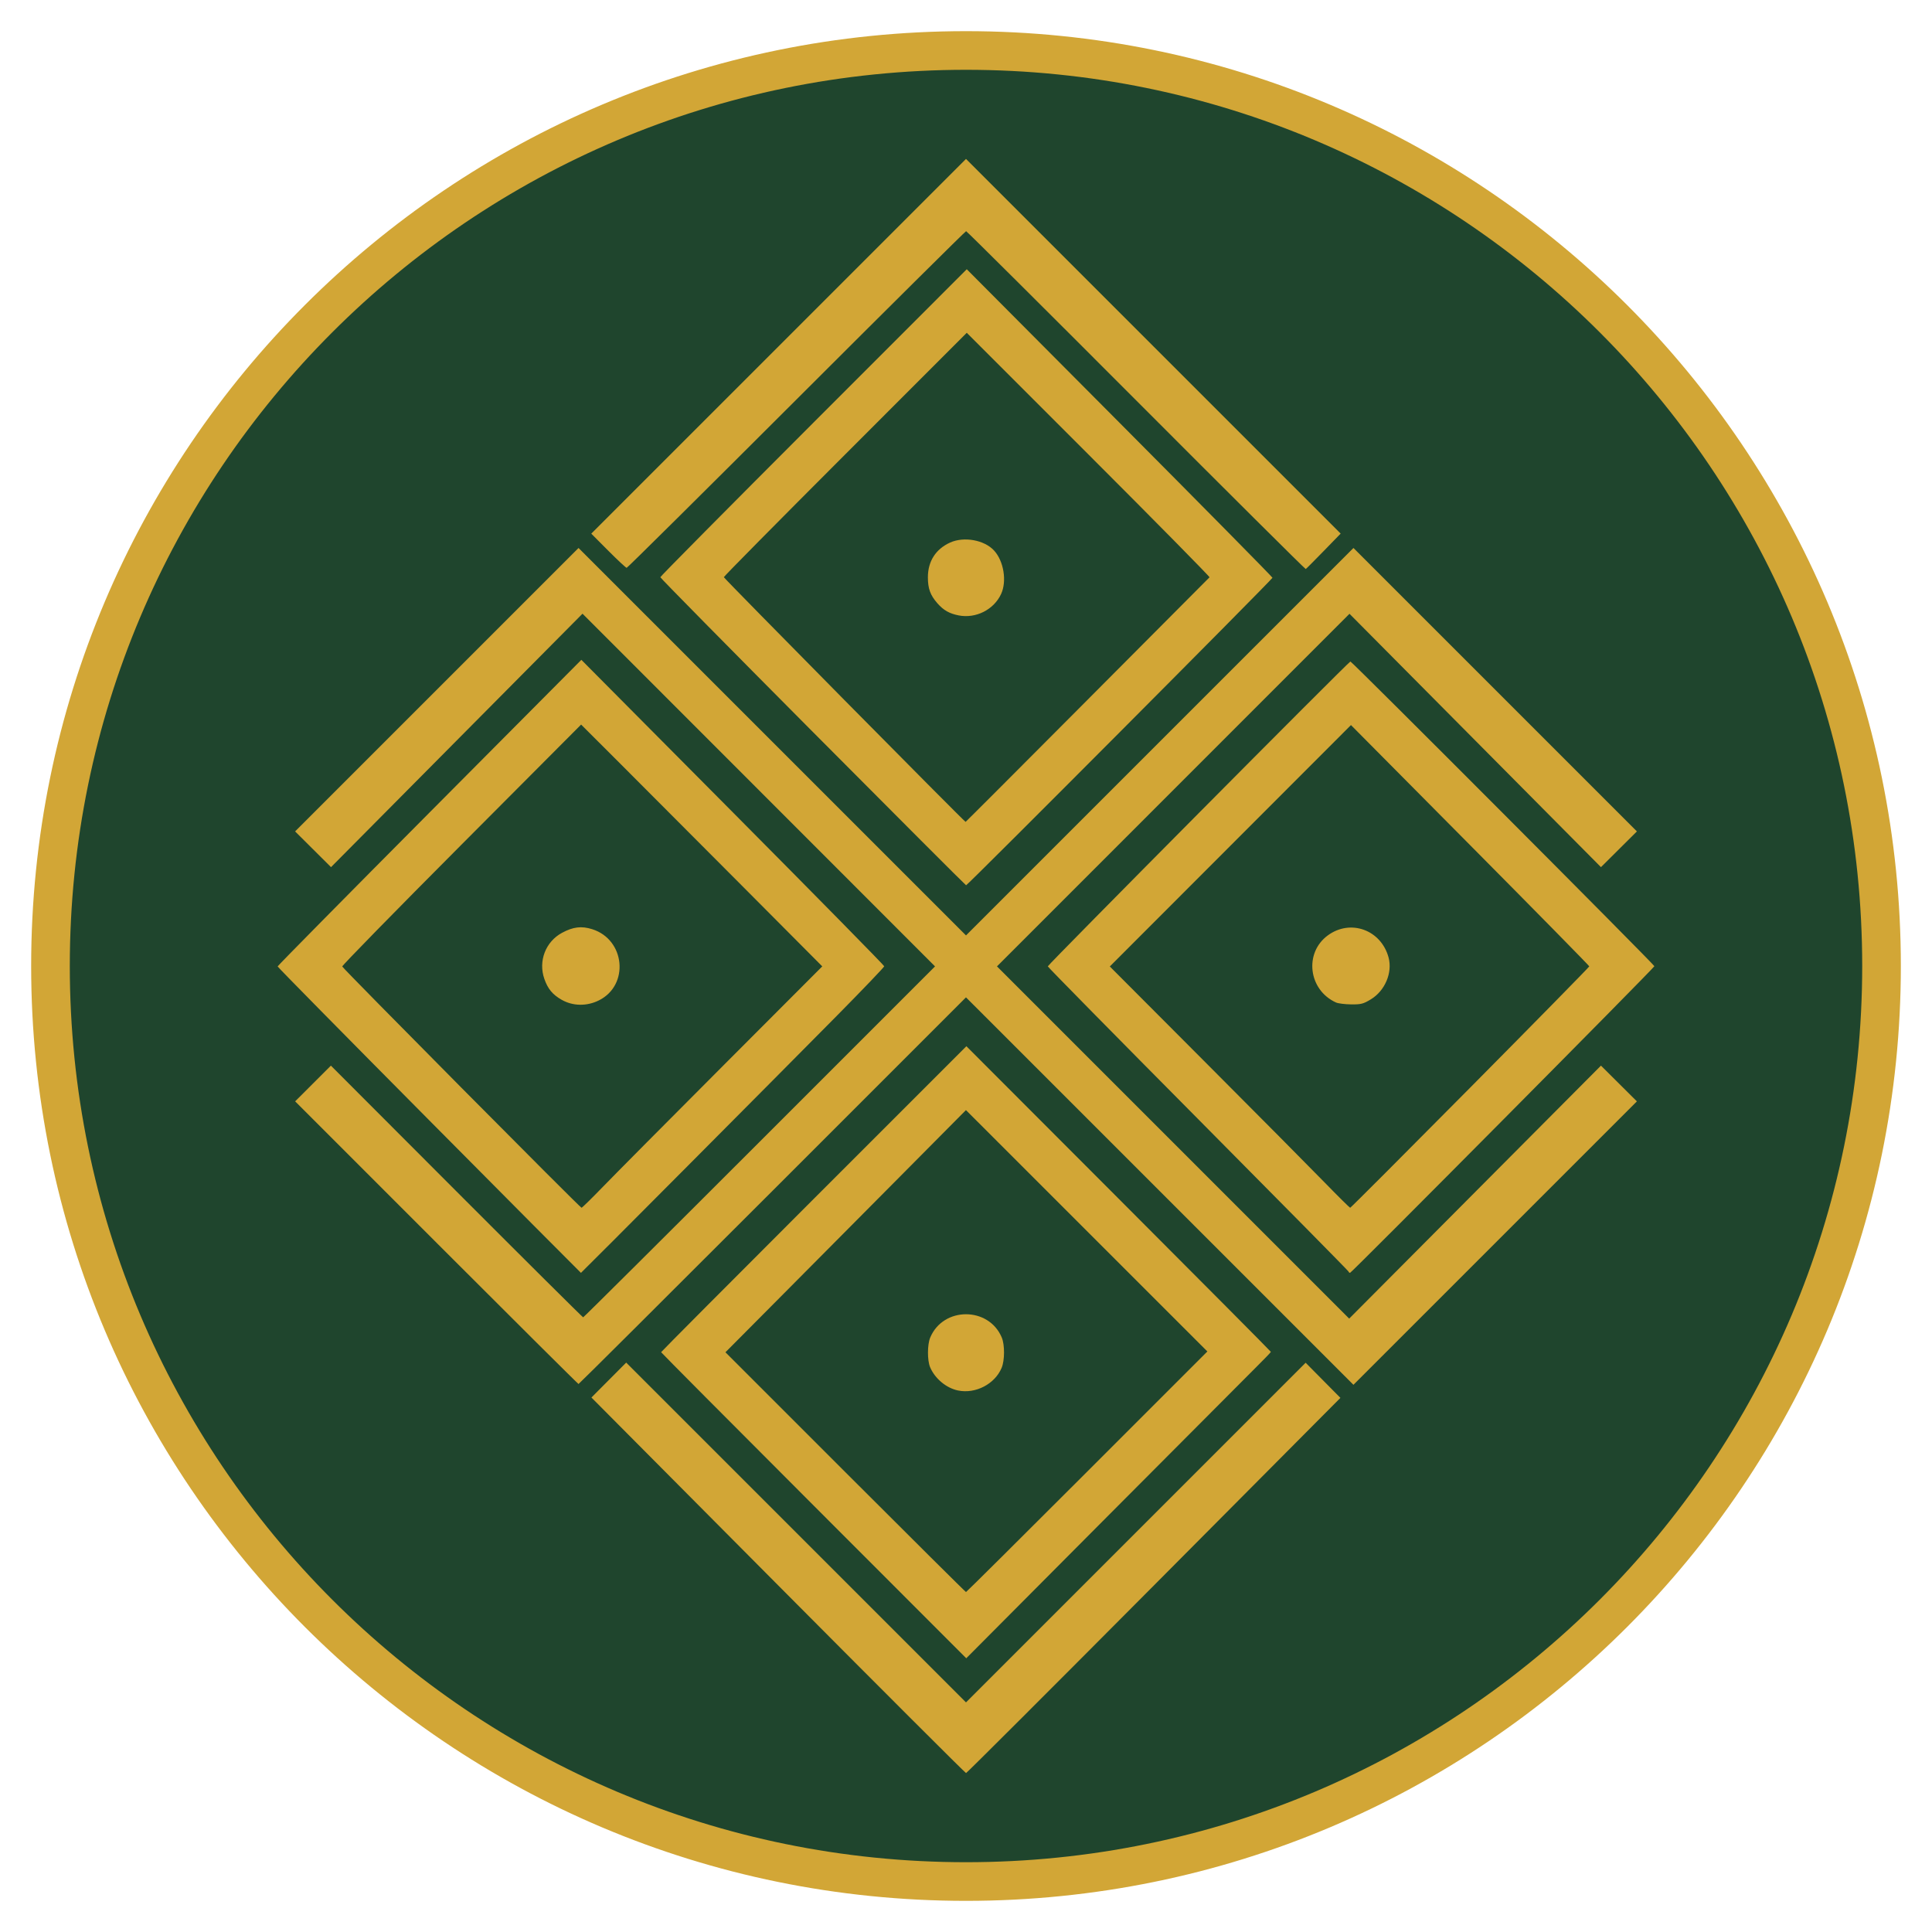
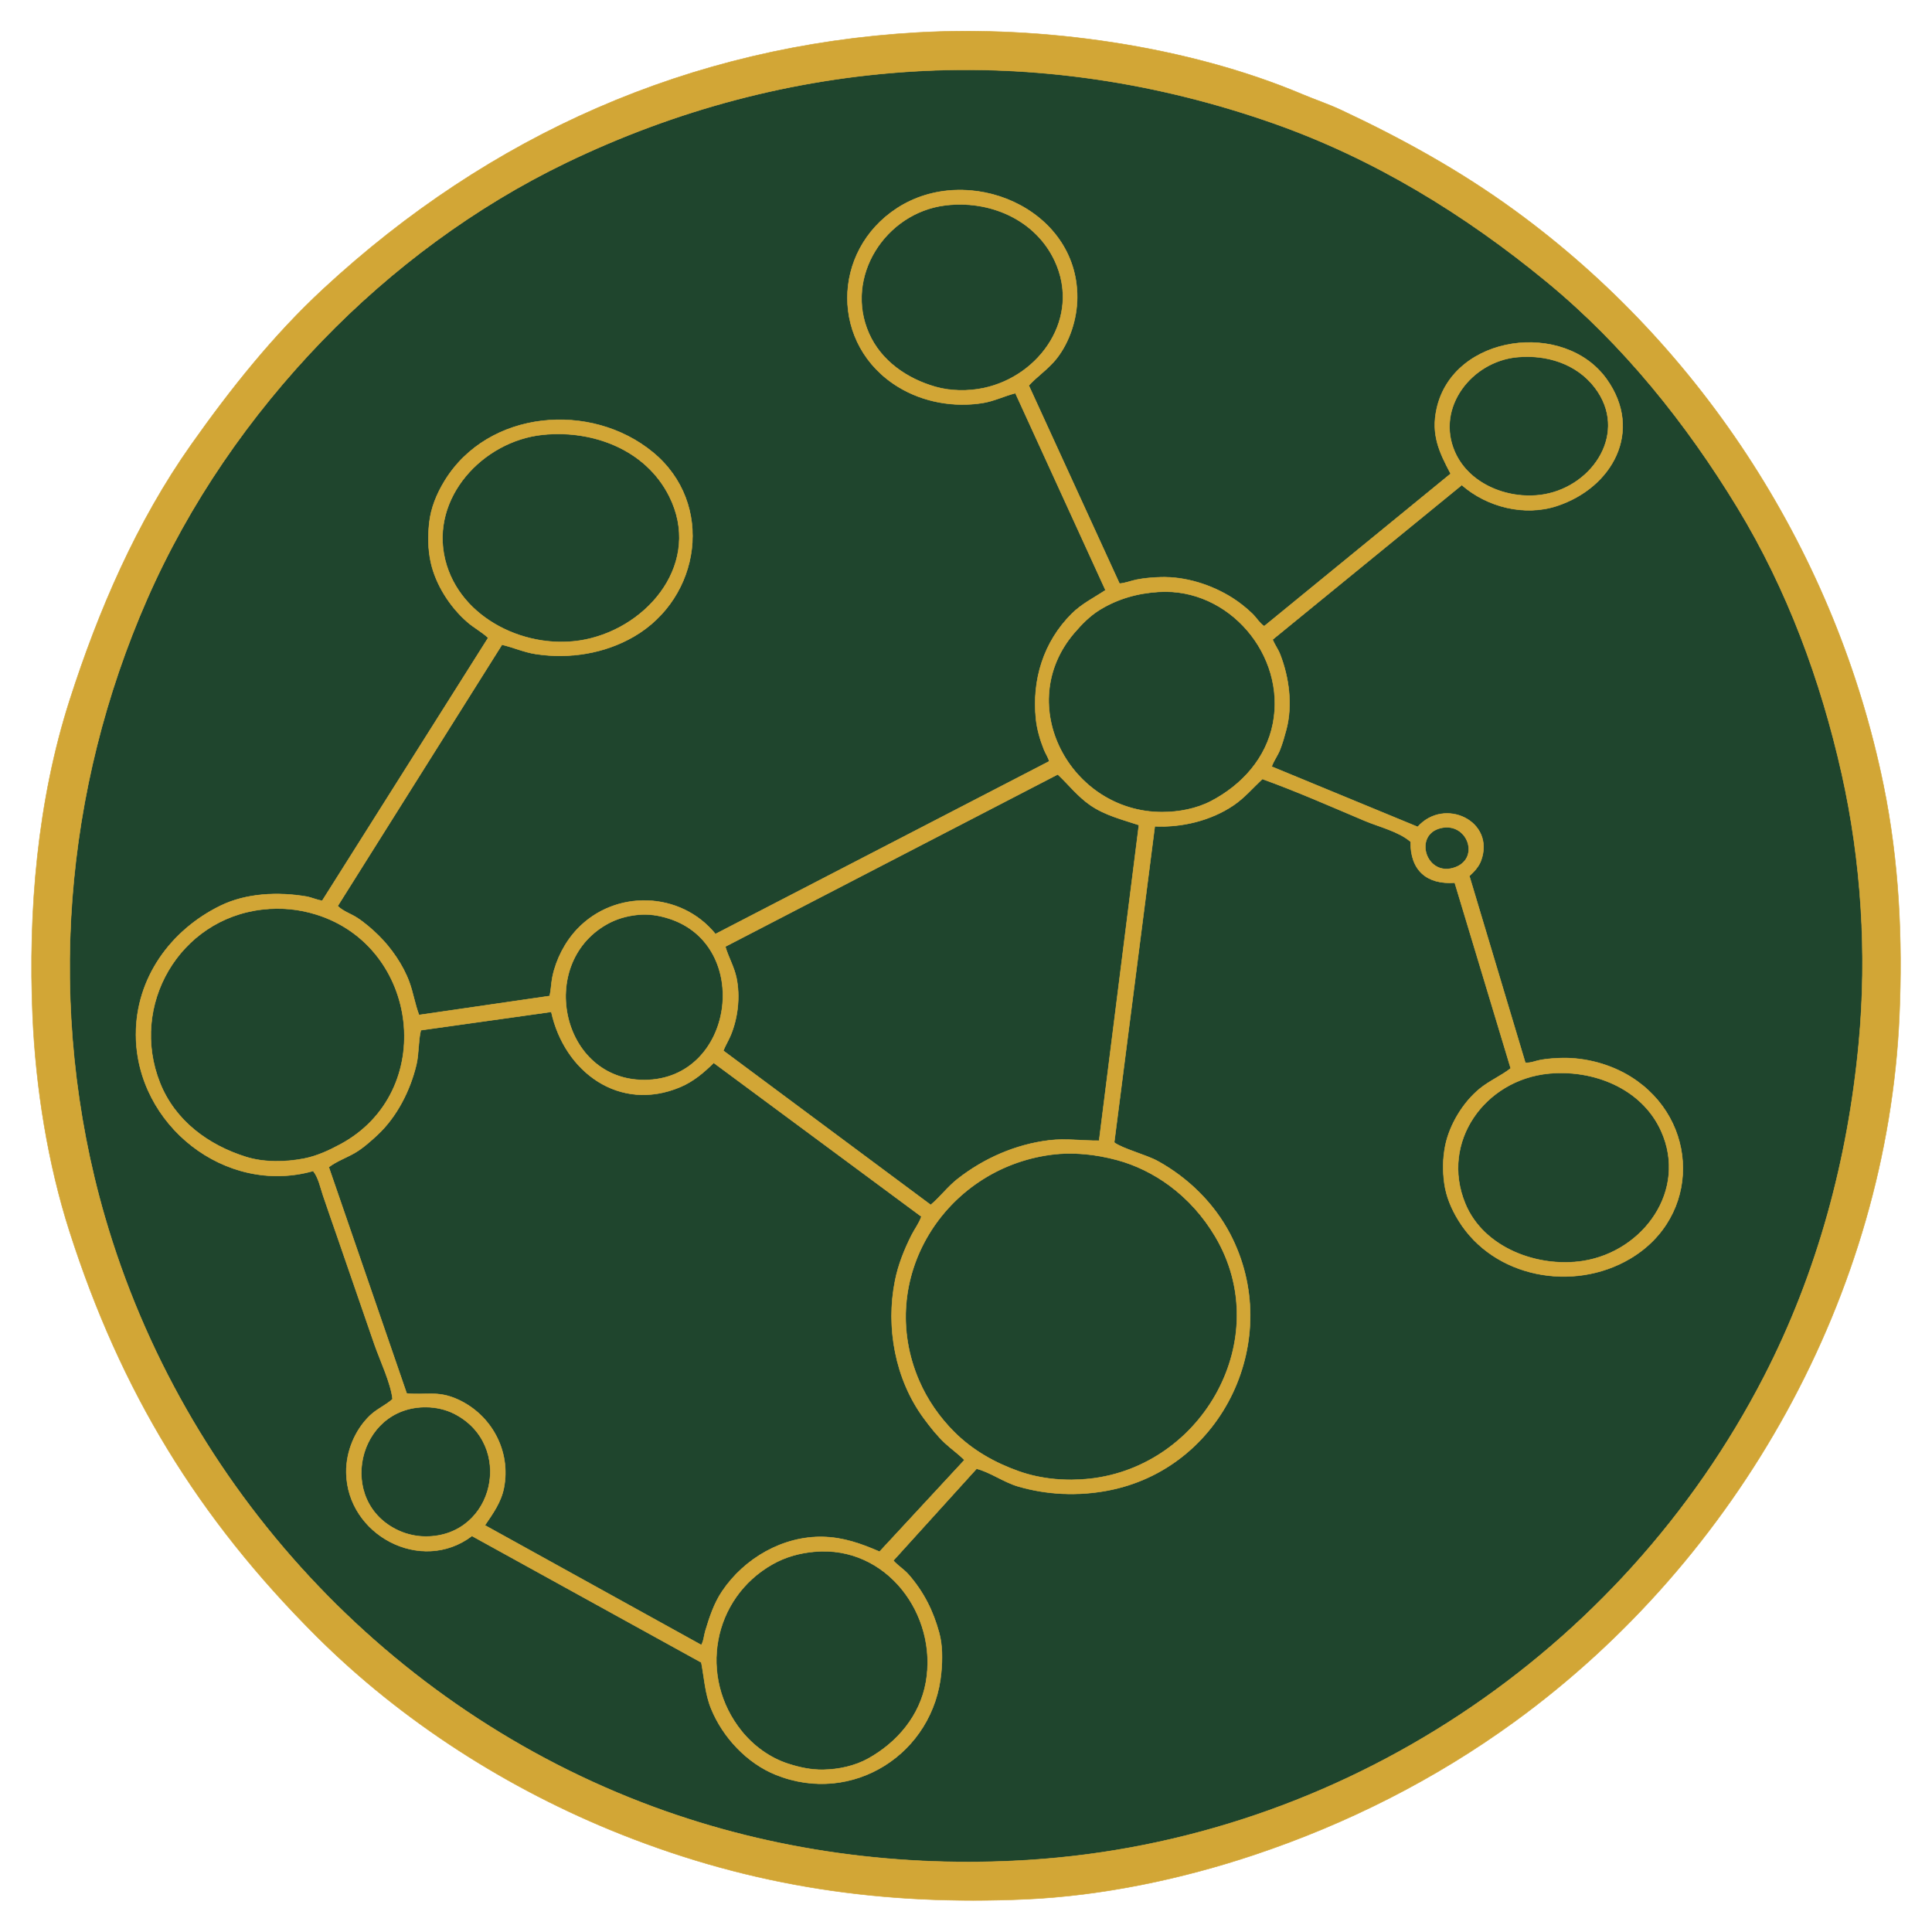
- <svg xmlns="http://www.w3.org/2000/svg" width="1000" height="1000" viewBox="0 0 264.583 264.583" version="1.1" id="svg5" xml:space="preserve">
-   <defs id="defs2">
-     <filter id="mask-powermask-path-effect1955_inverse" style="color-interpolation-filters:sRGB" height="100" width="100" x="-50" y="-50">
-       <feColorMatrix id="mask-powermask-path-effect1955_primitive1" values="1" type="saturate" result="fbSourceGraphic" />
-       <feColorMatrix id="mask-powermask-path-effect1955_primitive2" values="-1 0 0 0 1 0 -1 0 0 1 0 0 -1 0 1 0 0 0 1 0 " in="fbSourceGraphic" />
-     </filter>
-     <filter id="mask-powermask-path-effect1983_inverse" style="color-interpolation-filters:sRGB" height="100" width="100" x="-50" y="-50">
-       <feColorMatrix id="mask-powermask-path-effect1983_primitive1" values="1" type="saturate" result="fbSourceGraphic" />
-       <feColorMatrix id="mask-powermask-path-effect1983_primitive2" values="-1 0 0 0 1 0 -1 0 0 1 0 0 -1 0 1 0 0 0 1 0 " in="fbSourceGraphic" />
-     </filter>
-     <clipPath clipPathUnits="userSpaceOnUse" id="clipPath2020">
-       <path id="path2022" style="fill:#000000;fill-opacity:1;stroke-width:0.247" d="M 4.553,4.213 V 102.91 c 0.296,0.305 0.58,0.645 0.85,1.018 -7.672e-4,-1.917 -0.013,-5.15 0.002,-5.166 0.135,-0.151 4.673,4.291 8.12,7.947 6.367,6.755 12.843,14.537 21.564,25.916 9.783,12.763 19.924,21.732 34.555,30.562 7.984,4.818 11.854,8.276 26.715,23.869 6.268,6.577 7.742,8.341 15.028,17.978 5.408,7.153 7.609,9.89 10.665,13.261 0.846,0.933 2.26,2.63 3.142,3.769 0.882,1.14 2.936,3.411 4.564,5.047 4.743,4.766 9.177,8.223 18.503,14.427 8.766,5.832 13.518,9.703 20.747,16.904 3.918,3.903 11.799,12.674 11.588,12.897 -0.001,0.003 -0.198,0.011 -0.207,0.012 1.326,0.068 2.65,0.17 3.974,0.273 3.244,0.2 6.48,0.492 9.714,0.805 3.001,0.35 6,0.701 9.013,0.932 2.438,0.246 4.88,0.435 7.328,0.54 0.467,-0.004 0.934,0.007 1.401,-0.012 3.294,-0.138 6.587,-0.598 9.856,-0.982 4.211,-0.494 6.183,-0.74 10.4,-1.255 4.172,-0.528 8.34,-1.09 12.508,-1.65 2.665,-0.358 4.9,-0.146 6.679,0.448 v -20.031 -32.327 l -4.486,-5.358 c -10.243,-12.233 -19.051,-21.813 -27.666,-30.09 -4.955,-4.761 -6.757,-6.116 -18.177,-13.672 -10.898,-7.211 -13.061,-9.009 -20.866,-17.355 -5.692,-6.086 -8.395,-9.377 -16.51,-20.102 -5.693,-7.524 -9.051,-11.725 -12.192,-15.253 -2.65,-2.977 -13.93,-14.3 -16.056,-16.118 -2.709,-2.317 -7.038,-5.418 -13.504,-9.673 C 108.506,81.719 105.093,78.927 97.826,70.852 90.074,62.238 85.215,56.396 79.439,48.744 67.057,32.342 53.274,18.426 39.401,8.317 37.671,7.056 35.614,5.617 34.831,5.119 L 33.408,4.213 H 18.98 Z m 59.629,0 3.307,3.392 C 75.252,15.568 81.544,23.149 94.523,40.179 101.515,49.353 103.545,51.834 107.002,55.43 c 4.788,4.981 10.309,9.446 16.607,13.43 12.579,7.959 20.154,14.03 29.585,23.71 7.299,7.491 8.771,9.235 19.568,23.177 6.516,8.414 11.056,13.897 15.655,18.907 6.781,7.386 11.495,11.224 23.364,19.019 11.374,7.471 11.513,7.583 20.875,16.933 7.665,7.656 13.193,13.599 17.035,18.316 0.795,0.976 1.473,1.781 1.507,1.789 0.034,0.007 0.062,-7.75 0.062,-17.24 v -17.253 l -3.384,-3.497 c -6.679,-6.901 -12.276,-11.499 -21.966,-18.046 -9.765,-6.597 -14.592,-10.334 -21.084,-16.321 -4.853,-4.475 -8.594,-8.697 -13.146,-14.834 C 184.248,93.499 178.261,86.599 168.756,77.101 157.533,65.884 148.117,57.817 136.443,49.416 122.304,39.241 113.701,31.346 106.915,22.317 103.576,17.876 99.263,10.257 97.538,5.755 L 96.947,4.213 H 80.565 Z m 187.079,0 -19.675,0.06 -19.675,0.06 19.552,0.065 19.552,0.065 V 27.529 c 0,12.686 0.056,23.066 0.123,23.066 0.068,0 0.123,-10.436 0.123,-23.191 z M 211.941,15.447 c -0.064,0.044 -0.169,0.058 -0.19,0.132 -0.023,0.08 -0.041,0.162 -0.059,0.244 0.081,-0.128 0.161,-0.256 0.249,-0.375 z M 5.508,44.427 c 0.41,0 5.099,2.178 7.176,3.333 7.839,4.36 14.508,9.491 22.429,17.259 7.922,7.768 14.337,15.289 24.945,29.243 2.218,2.917 5.055,6.581 6.304,8.141 7.248,9.055 17.389,18.333 26.02,23.804 11.565,7.332 16.507,11.231 25.78,20.339 11.549,11.345 14.77,15.093 24.92,29.005 5.133,7.035 8.095,10.544 13.935,16.504 8.449,8.624 15.224,13.963 24.775,19.524 4.637,2.7 10.623,7.638 16.979,14.006 5.23,5.241 12.632,13.094 14.831,15.734 2.073,2.488 8.693,9.568 15.323,16.385 2.243,2.307 4.08,4.261 4.08,4.343 7.9e-4,0.082 -1.192,0.708 -2.651,1.392 -3.413,1.599 -8.672,3.268 -14.121,4.481 -6.159,1.371 -5.897,1.348 -6.922,0.587 -0.481,-0.358 -1.369,-1.324 -1.974,-2.148 -7.418,-10.113 -14.363,-18.01 -24.467,-27.821 -8.16,-7.923 -10.083,-9.463 -18.666,-14.941 -7.481,-4.775 -10.332,-6.804 -13.365,-9.508 -1.402,-1.25 -3.332,-2.947 -4.29,-3.77 -2.515,-2.162 -8.289,-7.991 -11.271,-11.376 -3.708,-4.21 -7.753,-9.299 -14.084,-17.719 -3.06,-4.071 -6.491,-8.511 -7.623,-9.868 -2.916,-3.495 -11.751,-12.402 -17.953,-18.098 -4.921,-4.52 -5.626,-5.07 -10.501,-8.19 C 70.981,136.023 67.017,132.894 57.508,123.279 48.876,114.551 46.742,111.999 36.744,98.456 30.573,90.096 27.747,86.529 24.497,83 20.846,79.034 15.926,74.643 12.759,72.522 9.532,70.36 6.432,67.955 5.848,67.16 L 5.293,66.404 V 55.415 c 0,-6.077 0.096,-10.989 0.215,-10.989 z M 186.03,50.727 c -0.102,0.091 -0.202,0.184 -0.301,0.277 0.05,0.006 0.102,0.013 0.152,0.018 0.04,-0.082 0.08,-0.164 0.123,-0.244 0.009,-0.017 0.018,-0.034 0.026,-0.051 z m -2.496,14.331 c -0.031,-0.014 -0.01,0.038 0.017,0.137 0.032,0.037 0.08,0.067 0.097,0.112 0.062,0.005 0.121,0.01 0.179,0.015 -0.002,-0.002 -0.004,-0.004 -0.006,-0.006 -0.175,-0.164 -0.257,-0.244 -0.287,-0.258 z" mask="none" />
-     </clipPath>
-   </defs>
-   <g id="layer1">
-     <circle style="fill:#1f452d;stroke:#d2a636;stroke-width:5.292;fill-opacity:1;stroke-opacity:1;stroke-dasharray:none;paint-order:normal" id="path236-3" mask="none" r="125.379" cy="132.292" cx="132.292" />
-     <path style="fill:#d2a636;stroke-width:0.217;fill-opacity:1" d="m 106.559,217.102 -25.564,-25.715 2.38,-2.391 2.38,-2.391 23.268,23.267 23.268,23.267 23.257,-23.257 23.257,-23.257 2.381,2.405 2.381,2.405 -25.548,25.691 c -14.052,14.13 -25.626,25.691 -25.722,25.691 -0.096,0 -11.678,-11.572 -25.738,-25.715 z m 4.874,-10.914 c -11.492,-11.499 -20.894,-20.954 -20.894,-21.01 0,-0.056 9.406,-9.507 20.903,-21.001 l 20.903,-20.899 20.85,20.88 c 11.468,11.484 20.85,20.924 20.85,20.978 0,0.054 -1.003,1.094 -2.229,2.31 -1.226,1.217 -10.612,10.636 -20.859,20.931 l -18.63,18.719 z m 37.441,-4.635 16.472,-16.473 -16.531,-16.527 -16.531,-16.527 -8.415,8.481 c -4.628,4.665 -12.039,12.126 -16.468,16.582 l -8.053,8.101 16.417,16.418 c 9.029,9.03 16.467,16.418 16.527,16.418 0.06,0 7.522,-7.413 16.582,-16.473 z m -17.669,-11.128 c -1.617,-0.331 -3.179,-1.636 -3.833,-3.201 -0.392,-0.938 -0.382,-3.088 0.019,-4.047 1.78,-4.259 8.022,-4.259 9.802,0 0.416,0.996 0.406,3.12 -0.019,4.14 -0.928,2.226 -3.568,3.6 -5.969,3.108 z m -71.434,-20.243 -19.351,-19.355 2.448,-2.445 2.448,-2.445 17.208,17.234 c 9.464,9.479 17.267,17.234 17.338,17.234 0.072,0 10.943,-10.813 24.159,-24.03 L 128.05,132.346 103.912,108.195 79.774,84.044 62.553,101.399 45.332,118.754 l -2.459,-2.447 -2.459,-2.447 19.408,-19.408 19.408,-19.408 26.531,26.53 26.531,26.53 26.531,-26.53 26.531,-26.53 19.408,19.408 19.408,19.408 -2.461,2.447 -2.461,2.447 -17.219,-17.349 -17.219,-17.349 -24.138,24.144 -24.138,24.144 24.117,24.118 24.117,24.118 17.24,-17.322 17.24,-17.322 2.46,2.447 2.46,2.447 -19.408,19.408 -19.408,19.408 -26.531,-26.53 -26.531,-26.53 -26.477,26.476 c -14.562,14.562 -26.525,26.476 -26.585,26.475 -0.06,-2.2e-4 -8.817,-8.71 -19.46,-19.356 z m -1,-16.77 C 47.358,141.914 38.021,132.436 38.021,132.35 c 0,-0.086 9.359,-9.569 20.797,-21.073 L 79.615,90.362 100.354,111.24 c 11.406,11.483 20.739,20.973 20.739,21.088 0,0.115 -2.929,3.175 -6.51,6.801 -7.629,7.724 -34.963,35.188 -35.023,35.188 -0.022,0 -9.378,-9.407 -20.79,-20.905 z m 23.807,9.107 c 1.532,-1.585 8.916,-9.023 16.408,-16.529 L 112.607,132.343 101.627,121.312 C 95.588,115.245 88.158,107.795 85.115,104.755 L 79.583,99.228 63.189,115.682 c -9.017,9.05 -16.361,16.554 -16.32,16.676 0.099,0.296 32.574,33.041 32.77,33.041 0.084,0 1.406,-1.297 2.938,-2.881 z m -5.664,-25.602 c -1.245,-0.714 -1.88,-1.479 -2.362,-2.845 -0.862,-2.444 0.16,-5.113 2.425,-6.331 1.516,-0.815 2.658,-0.952 4.122,-0.491 4.521,1.422 5.112,7.661 0.924,9.748 -1.66,0.827 -3.577,0.797 -5.108,-0.082 z m 107.752,37.205 c -0.04,-0.106 -9.32,-9.513 -20.623,-20.903 -11.303,-11.39 -20.55,-20.785 -20.55,-20.878 0,-0.215 41.228,-41.749 41.441,-41.749 0.216,0 41.63,41.51 41.63,41.727 0,0.208 -41.474,41.996 -41.681,41.997 -0.08,1.4e-4 -0.178,-0.087 -0.217,-0.193 z m 16.677,-25.177 c 8.968,-9.05 16.305,-16.522 16.305,-16.604 0,-0.082 -7.343,-7.551 -16.318,-16.597 l -16.318,-16.447 -16.513,16.529 -16.513,16.529 13.061,13.097 c 7.184,7.203 14.561,14.638 16.395,16.522 1.833,1.884 3.393,3.425 3.465,3.425 0.072,0 7.469,-7.405 16.436,-16.455 z m -18.381,-11.656 c -3.783,-1.714 -4.398,-6.792 -1.113,-9.195 3.109,-2.274 7.295,-0.747 8.312,3.032 0.56,2.079 -0.489,4.557 -2.426,5.731 -1.034,0.627 -1.34,0.705 -2.698,0.692 -0.843,-0.008 -1.777,-0.126 -2.076,-0.261 z M 111.306,100.228 C 99.824,88.683 90.43,79.152 90.43,79.047 c 0,-0.105 9.442,-9.637 20.983,-21.183 l 20.983,-20.992 20.933,21.036 c 11.513,11.57 20.933,21.117 20.933,21.215 0,0.209 -41.778,42.142 -41.958,42.114 -0.067,-0.01 -9.515,-9.464 -20.997,-21.009 z m 37.599,-4.361 c 9.139,-9.18 16.671,-16.743 16.737,-16.808 0.066,-0.065 -7.387,-7.625 -16.563,-16.8 l -16.683,-16.682 -16.634,16.639 c -9.149,9.151 -16.634,16.723 -16.634,16.827 0,0.155 32.941,33.498 33.108,33.511 0.029,0.002 7.531,-7.506 16.67,-16.686 z M 131.275,84.276 c -1.266,-0.249 -2.064,-0.704 -2.893,-1.648 -0.979,-1.115 -1.31,-2.014 -1.31,-3.561 0,-2.196 1.069,-3.87 3.044,-4.766 1.9,-0.861 4.691,-0.354 6.021,1.095 1.327,1.445 1.772,4.204 0.96,5.955 -0.999,2.152 -3.463,3.391 -5.822,2.926 z m 24.311,-29.453 c -12.713,-12.74 -23.188,-23.163 -23.279,-23.163 -0.091,0 -10.546,10.373 -23.234,23.051 -12.688,12.678 -23.151,23.051 -23.252,23.051 -0.101,0 -1.233,-1.053 -2.516,-2.34 l -2.332,-2.34 25.659,-25.658 25.659,-25.658 25.655,25.654 25.655,25.654 -2.332,2.398 c -1.283,1.319 -2.385,2.424 -2.451,2.456 -0.065,0.032 -10.52,-10.366 -23.233,-23.106 z" id="path309" />
-   </g>
+ <svg xmlns="http://www.w3.org/2000/svg" viewBox="0 0 1000 1000" width="1000" height="1000">
+   <path d="M472.75 36.94C536.1 33.12 599.28 42.79 659.02 63.78C711.09 82.07 758.22 110.98 800.66 145.93C840.27 178.55 872.75 219.09 899.32 262.77C925.07 305.1 942.47 352.28 953.28 400.47C963.43 445.75 966.44 493.59 962.12 539.81C956.5 599.96 940.77 658.72 913.01 712.59C839.16 855.86 694.11 952.35 532.88 962.73C466.89 966.97 400.37 958.16 338.27 935.26C201.29 884.75 94.72 769.65 54.17 629.51C38.84 576.55 33.23 520.28 37.39 465.3C41.45 411.74 54.52 359.48 76.07 310.27C97.81 260.64 129.18 215.25 166.75 176.34C202.89 138.92 246.03 106.91 292.93 84.27C349.55 56.95 409.95 40.73 472.75 36.94ZM532.49 199.54C536.99 194.6 542.59 191 546.83 185.64C553.73 176.9 557.52 164.92 557.55 153.86C557.67 107.63 501.03 83.94 464.35 107.75C430.15 129.95 429.72 178.84 465.02 200.31C477.88 208.13 493.63 210.92 508.45 208.6C514.41 207.67 519.84 204.95 525.57 203.49C541.12 237.48 556.67 271.48 572.22 305.48C566.23 309.45 559.89 312.54 554.7 317.72C540.11 332.29 534.11 351.88 536.21 372.15C536.76 377.44 538.37 382.99 540.35 387.93C541.21 390.09 542.49 391.84 543.09 394.06C485.5 423.86 427.91 453.66 370.32 483.46C352.34 461.29 318.31 460.26 298.74 480.95C292.43 487.62 287.85 496.54 285.98 505.52C285.29 508.85 285.29 512.23 284.5 515.53C261.97 518.81 239.43 522.08 216.89 525.36C214.79 519.91 213.87 513.84 211.82 508.25C208.62 499.51 202.45 490.59 195.82 484.09C192.58 480.91 188.59 477.48 184.78 475.02C181.53 472.92 177.51 471.7 174.78 468.95C203.12 423.86 231.47 378.77 259.82 333.69C265.63 335.05 271.29 337.6 277.29 338.51C294.64 341.16 312.84 338.31 328.1 329.46C362.77 309.35 369.96 260.57 338 234.18C305.91 207.67 252.67 212.16 230.16 248.88C226.06 255.57 223.01 262.92 222.18 270.8C221.48 277.48 221.53 284.23 222.95 290.84C225.46 302.55 232.93 314.18 241.93 321.99C245.32 324.94 249.42 327.05 252.68 330.14C224.05 375.49 195.42 420.85 166.79 466.21C163.94 465.85 161.29 464.51 158.44 464.03C143.93 461.61 127.49 462.27 114.04 468.86C88.33 481.46 70.28 506.25 70.38 535.62C70.54 582.12 116.56 618.94 162.1 606.09C164.82 609.47 165.79 614.52 167.19 618.68C169.65 625.95 172.18 633.19 174.7 640.44C181.15 658.98 187.45 677.56 193.91 696.1C196.71 704.12 202.39 716.11 203.2 724.18C199.68 727.38 195.09 729.26 191.55 732.65C183.72 740.13 179.12 751.3 179.24 762.1C179.6 794.42 217.93 814.95 244.29 795C283.87 816.82 323.44 838.65 363.01 860.48C364.57 868.63 364.91 876.56 368.1 884.41C374.09 899.15 386.61 912.57 401.49 918.58C441.27 934.66 483.43 907.67 487.19 865.54C487.78 858.9 487.88 851.63 486.09 845.11C482.96 833.66 478.13 824.06 470.33 815.06C467.96 812.33 464.79 810.47 462.38 807.76C476.75 791.91 491.11 776.05 505.48 760.2C512.28 761.87 519.63 767.21 527.01 769.36C541.95 773.71 557.73 774.39 573.02 771.55C633.31 760.35 664.85 692.51 636.67 638.67C628.37 622.81 614.99 609.71 599.38 601.07C593.27 597.69 580.91 594.57 576.71 591.34C583.71 536.78 590.72 482.23 597.72 427.67C611.6 428.37 626.71 424.74 638.35 416.88C644.13 412.97 648.4 407.88 653.39 403.2C671.21 409.61 688.85 417.42 706.31 424.79C713.89 427.99 723.87 430.29 730.14 435.67C729.97 450.34 738.36 457.92 752.97 456.87C762.63 488.9 772.3 520.94 781.96 552.97C777.11 556.81 770.99 559.37 765.87 563.55C757.24 570.6 750.2 582.25 748.05 593.16C746.79 599.58 746.71 606.02 747.6 612.48C748.55 619.43 751.31 625.84 754.95 631.75C773.22 661.4 814.32 668.86 843.71 651.48C880.47 629.75 879.75 579.59 844.04 557.35C833.68 550.9 820.85 547.44 808.68 547.65C805.09 547.71 801.21 547.99 797.67 548.58C794.96 549.04 792.2 550.36 789.5 550.08C779.84 517.86 770.19 485.64 760.53 453.42C762.92 451.26 765.41 448.58 766.55 445.49C774.1 424.97 747.58 412.46 733.79 428C708.59 417.6 683.4 407.2 658.2 396.8C659.28 393.71 661.29 391.14 662.5 388.1C663.83 384.76 664.86 381.08 665.78 377.61C669.11 365.06 667.22 350.67 662.58 338.72C661.54 336.04 659.76 333.69 658.68 331.05C691.33 304.38 723.97 277.72 756.62 251.05C769.67 262.47 789.07 267.36 805.79 261.89C834.51 252.48 850.78 223.15 831.58 196.24C809.69 165.57 752.1 173.08 743.63 211.57C740.69 224.91 744.86 233.87 750.87 245.21C718.69 271.52 686.52 297.83 654.34 324.14C651.82 322.41 650.36 319.74 648.15 317.61C645.19 314.74 641.43 311.75 637.95 309.55C627.07 302.64 613.41 298.33 600.46 298.78C596.49 298.92 592.13 299.27 588.25 300.06C585.22 300.68 582.52 301.86 579.45 302.07C563.8 267.9 548.15 233.72 532.49 199.54ZM489.14 106.29C511.94 103.41 535.8 113.43 545.9 134.93C559.62 164.15 538.53 194.65 509.13 200.88C501.19 202.56 492.11 202.48 484.3 200.26C469.66 196.11 456.14 186.93 449.78 172.61C436.82 143.42 458.17 110.19 489.14 106.29ZM785.09 184.87C800.26 183.4 815.94 188.11 825.48 200.6C842.96 223.51 824.91 251.26 799.54 255.85C781.77 259.06 760.53 251.19 752.98 233.8C743.05 210.93 761.73 187.15 785.09 184.87ZM280.91 225.02C306.7 222.36 334.21 232.6 346.38 256.82C363.43 290.75 336.25 324.19 303.12 331.02C273.5 337.13 238.02 320.62 230.4 289.79C222.46 257.69 249.92 228.22 280.91 225.02ZM599.78 306.34C636.14 304.07 665.73 339.16 658.89 374.4C655.38 392.48 642.8 406.3 626.94 414.62C619.25 418.65 610 420.37 601.37 420.35C554.11 420.28 524.03 364.76 556.18 327.43C559.98 323.02 564.11 318.78 569.13 315.68C578.55 309.88 588.8 307.02 599.78 306.34ZM547.49 400.83C553.26 406.23 557.81 412.26 564.46 416.82C572.05 422.02 580.92 424.18 589.5 427.03C582.64 481.49 575.78 535.95 568.91 590.41C560.26 590.54 551.7 589.18 542.97 590.25C525.7 592.36 509.3 599.54 495.64 610.25C490.53 614.26 486.65 619.52 481.74 623.66C445.95 597.05 410.16 570.44 374.38 543.84C375.48 541.04 377.11 538.49 378.25 535.7C381.97 526.65 383.15 515.77 381.18 506.18C379.99 500.43 376.99 495.45 375.42 489.95C432.78 460.25 490.13 430.54 547.49 400.83ZM745.76 428.58C759.45 425.37 766.19 443.94 753.44 448.85C738.28 454.68 731.07 432.03 745.76 428.58ZM135.85 470.72C145.37 469.63 154.6 470.49 163.73 473.34C217.29 490.06 226.39 565.19 176.27 592.26C170.33 595.47 164.08 598.37 157.38 599.69C147.91 601.55 136.76 601.76 127.49 598.88C107.92 592.81 90.63 580.17 82.81 560.53C66.83 520.39 92.78 475.63 135.85 470.72ZM330.36 473.46C335.74 472.93 340.92 473.76 346.05 475.37C389.67 489.1 380.23 558.64 333.79 559.01C290.74 559.35 277.61 499.41 313.76 478.58C318.95 475.58 324.41 474.04 330.36 473.46ZM285.35 523.74C292.08 554.66 320.51 575.92 352.07 562.65C358.79 559.82 364.3 555.19 369.41 550.11C405.24 576.63 441.08 603.16 476.92 629.68C475.76 633.16 473.45 636.09 471.79 639.38C468.06 646.82 464.96 654.55 463.31 662.73C458.4 687.05 463.36 713.98 478.19 734.12C481.49 738.6 485.07 743.14 489.13 746.95C492.36 749.98 496.13 752.55 499.19 755.71C484.55 771.52 469.9 787.34 455.25 803.15C445.75 799.02 436.59 795.75 426.03 795.5C405.25 795.01 385.3 806.59 373.83 823.58C369.59 829.86 367.24 837.02 365.09 844.2C364.33 846.75 364.3 849.26 363.01 851.46C325.67 830.81 288.33 810.15 250.98 789.5C255.14 783.36 259.36 777.57 260.82 770.08C264.53 751.05 254.34 732.24 236.86 724.33C226.45 719.62 220.44 722.29 210.5 721.25C197.06 682.2 183.61 643.16 170.17 604.11C174.04 601.12 179.25 599.25 183.55 596.78C187.65 594.42 191.79 590.74 195.27 587.51C205.4 578.09 212.32 564.45 215.49 551.11C216.88 545.25 216.41 539.02 217.81 533.23C240.32 530.07 262.84 526.91 285.35 523.74ZM801.6 555.66C824.58 553.43 849.79 563.23 859.8 585.39C873.65 616.05 850.7 647.7 819.51 652.67C796.3 656.37 767.9 646.09 758.39 622.94C745.3 591.1 768.53 558.87 801.6 555.66ZM544.07 597.65C555.49 596.15 567.12 597.43 578.17 600.4C587.85 603 597.14 607.63 605.2 613.55C614.86 620.66 622.84 629.64 628.97 639.95C660.18 692.46 622.88 759.01 563.93 765.44C551.82 766.76 538.93 765.65 527.42 761.59C514.91 757.17 503.38 750.66 493.93 741.23C486.29 733.59 480 724.56 475.71 714.63C452.99 662.1 488.7 604.93 544.07 597.65ZM220.54 728.32C225.43 728.36 230.62 729.46 235 731.68C266.53 747.61 256.12 795.14 220.55 795.31C215.73 795.33 210.75 794.26 206.37 792.26C173.86 777.42 184.77 728.05 220.54 728.32ZM421.61 803.14C458.84 799.8 485.5 835.74 479.25 870.73C476.15 888.06 464.46 901.82 449.48 910.19C442.49 914.09 434 915.91 426.03 916.02C419.78 916.12 413.88 914.84 407.99 912.94C398.55 909.91 390.07 903.72 383.88 896.05C361.35 868.12 368.63 827.23 399.99 809.57C406.69 805.8 413.97 803.82 421.61 803.14Z" fill="#1f452d" fill-rule="evenodd" stroke="#1f452d" stroke-width="0.25" stroke-linejoin="round" />
+   <path d="M474.64 16.85C539 13.15 614.31 23.59 674.01 48.78C680.71 51.6 687.66 53.92 694.26 57.01C725.64 71.71 755.8 88.38 783.86 108.82C881.96 180.25 950.63 287.72 974.89 406.42C982.92 445.7 984.86 485.92 983.09 525.91C976.76 669.67 899.97 806.79 783.86 891.18C742.69 921.1 697.23 944.01 649.04 960.11C611.67 972.59 570.49 981.27 531.05 983.03C457.27 986.33 390.08 976.69 321.4 949.39C263.21 926.26 208.08 891.14 163.68 846.82C102.28 785.54 62.57 720.19 36.06 637.57C24.73 602.29 18.5 562.93 16.9 525.97C14.54 471.61 19.36 414.47 36.06 362.43C50.96 315.98 70.73 270.11 99.04 230.05C119.37 201.29 141.42 173.54 167.34 149.53C253.4 69.82 357.21 23.61 474.64 16.85ZM472.75 36.94C409.95 40.73 349.55 56.95 292.93 84.27C246.03 106.91 202.89 138.92 166.75 176.34C129.18 215.25 97.81 260.64 76.07 310.27C54.52 359.48 41.45 411.74 37.39 465.3C33.23 520.28 38.84 576.55 54.17 629.51C94.72 769.65 201.29 884.75 338.27 935.26C400.37 958.16 466.89 966.97 532.88 962.73C694.11 952.35 839.16 855.86 913.01 712.59C940.77 658.72 956.5 599.96 962.12 539.81C966.44 493.59 963.43 445.75 953.28 400.47C942.47 352.28 925.07 305.1 899.32 262.77C872.75 219.09 840.27 178.55 800.66 145.93C758.22 110.98 711.09 82.07 659.02 63.78C599.28 42.79 536.1 33.12 472.75 36.94ZM532.49 199.54C548.15 233.72 563.8 267.9 579.45 302.07C582.52 301.86 585.22 300.68 588.25 300.06C592.13 299.27 596.49 298.92 600.46 298.78C613.41 298.33 627.07 302.64 637.95 309.55C641.43 311.75 645.19 314.74 648.15 317.61C650.36 319.74 651.82 322.41 654.34 324.14C686.52 297.83 718.69 271.52 750.87 245.21C744.86 233.87 740.69 224.91 743.63 211.57C752.1 173.08 809.69 165.57 831.58 196.24C850.78 223.15 834.51 252.48 805.79 261.89C789.07 267.36 769.67 262.47 756.62 251.05C723.97 277.72 691.33 304.38 658.68 331.05C659.76 333.69 661.54 336.04 662.58 338.72C667.22 350.67 669.11 365.06 665.78 377.61C664.86 381.08 663.83 384.76 662.5 388.1C661.29 391.14 659.28 393.71 658.2 396.8C683.4 407.2 708.59 417.6 733.79 428C747.58 412.46 774.1 424.97 766.55 445.49C765.41 448.58 762.92 451.26 760.53 453.42C770.19 485.64 779.84 517.86 789.5 550.08C792.2 550.36 794.96 549.04 797.67 548.58C801.21 547.99 805.09 547.71 808.68 547.65C820.85 547.44 833.68 550.9 844.04 557.35C879.75 579.59 880.47 629.75 843.71 651.48C814.32 668.86 773.22 661.4 754.95 631.75C751.31 625.84 748.55 619.43 747.6 612.48C746.71 606.02 746.79 599.58 748.05 593.16C750.2 582.25 757.24 570.6 765.87 563.55C770.99 559.37 777.11 556.81 781.96 552.97C772.3 520.94 762.63 488.9 752.97 456.87C738.36 457.92 729.97 450.34 730.14 435.67C723.87 430.29 713.89 427.99 706.31 424.79C688.85 417.42 671.21 409.61 653.39 403.2C648.4 407.88 644.13 412.97 638.35 416.88C626.71 424.74 611.6 428.37 597.72 427.67C590.72 482.23 583.71 536.78 576.71 591.34C580.91 594.57 593.27 597.69 599.38 601.07C614.99 609.71 628.37 622.81 636.67 638.67C664.85 692.51 633.31 760.35 573.02 771.55C557.73 774.39 541.95 773.71 527.01 769.36C519.63 767.21 512.28 761.87 505.48 760.2C491.11 776.05 476.75 791.91 462.38 807.76C464.79 810.47 467.96 812.33 470.33 815.06C478.13 824.06 482.96 833.66 486.09 845.11C487.88 851.63 487.78 858.9 487.19 865.54C483.43 907.67 441.27 934.66 401.49 918.58C386.61 912.57 374.09 899.15 368.1 884.41C364.91 876.56 364.57 868.63 363.01 860.48C323.44 838.65 283.87 816.82 244.29 795C217.93 814.95 179.6 794.42 179.24 762.1C179.12 751.3 183.72 740.13 191.55 732.65C195.09 729.26 199.68 727.38 203.2 724.18C202.39 716.11 196.71 704.12 193.91 696.1C187.45 677.56 181.15 658.98 174.7 640.44C172.18 633.19 169.65 625.95 167.19 618.68C165.79 614.52 164.82 609.47 162.1 606.09C116.56 618.94 70.54 582.12 70.38 535.62C70.28 506.25 88.33 481.46 114.04 468.86C127.49 462.27 143.93 461.61 158.44 464.03C161.29 464.51 163.94 465.85 166.79 466.21C195.42 420.85 224.05 375.49 252.68 330.14C249.42 327.05 245.32 324.94 241.93 321.99C232.93 314.18 225.46 302.55 222.95 290.84C221.53 284.23 221.48 277.48 222.18 270.8C223.01 262.92 226.06 255.57 230.16 248.88C252.67 212.16 305.91 207.67 338 234.18C369.96 260.57 362.77 309.35 328.1 329.46C312.84 338.31 294.64 341.16 277.29 338.51C271.29 337.6 265.63 335.05 259.82 333.69C231.47 378.77 203.12 423.86 174.78 468.95C177.51 471.7 181.53 472.92 184.78 475.02C188.59 477.48 192.58 480.91 195.82 484.09C202.45 490.59 208.62 499.51 211.82 508.25C213.87 513.84 214.79 519.91 216.89 525.36C239.43 522.08 261.97 518.81 284.5 515.53C285.29 512.23 285.29 508.85 285.98 505.52C287.85 496.54 292.43 487.62 298.74 480.95C318.31 460.26 352.34 461.29 370.32 483.46C427.91 453.66 485.5 423.86 543.09 394.06C542.49 391.84 541.21 390.09 540.35 387.93C538.37 382.99 536.76 377.44 536.21 372.15C534.11 351.88 540.11 332.29 554.7 317.72C559.89 312.54 566.23 309.45 572.22 305.48C556.67 271.48 541.12 237.48 525.57 203.49C519.84 204.95 514.41 207.67 508.45 208.6C493.63 210.92 477.88 208.13 465.02 200.31C429.72 178.84 430.15 129.95 464.35 107.75C501.03 83.94 557.67 107.63 557.55 153.86C557.52 164.92 553.73 176.9 546.83 185.64C542.59 191 536.99 194.6 532.49 199.54ZM489.14 106.29C458.17 110.19 436.82 143.42 449.78 172.61C456.14 186.93 469.66 196.11 484.3 200.26C492.11 202.48 501.19 202.56 509.13 200.88C538.53 194.65 559.62 164.15 545.9 134.93C535.8 113.43 511.94 103.41 489.14 106.29ZM785.09 184.87C761.73 187.15 743.05 210.93 752.98 233.8C760.53 251.19 781.77 259.06 799.54 255.85C824.91 251.26 842.96 223.51 825.48 200.6C815.94 188.11 800.26 183.4 785.09 184.87ZM280.91 225.02C249.92 228.22 222.46 257.69 230.4 289.79C238.02 320.62 273.5 337.13 303.12 331.02C336.25 324.19 363.43 290.75 346.38 256.82C334.21 232.6 306.7 222.36 280.91 225.02ZM599.78 306.34C588.8 307.02 578.55 309.88 569.13 315.68C564.11 318.78 559.98 323.02 556.18 327.43C524.03 364.76 554.11 420.28 601.37 420.35C610 420.37 619.25 418.65 626.94 414.62C642.8 406.3 655.38 392.48 658.89 374.4C665.73 339.16 636.14 304.07 599.78 306.34ZM547.49 400.83C490.13 430.54 432.78 460.25 375.42 489.95C376.99 495.45 379.99 500.43 381.18 506.18C383.15 515.77 381.97 526.65 378.25 535.7C377.11 538.49 375.48 541.04 374.38 543.84C410.16 570.44 445.95 597.05 481.74 623.66C486.65 619.52 490.53 614.26 495.64 610.25C509.3 599.54 525.7 592.36 542.97 590.25C551.7 589.18 560.26 590.54 568.91 590.41C575.78 535.95 582.64 481.49 589.5 427.03C580.92 424.18 572.05 422.02 564.46 416.82C557.81 412.26 553.26 406.23 547.49 400.83ZM745.76 428.58C731.07 432.03 738.28 454.68 753.44 448.85C766.19 443.94 759.45 425.37 745.76 428.58ZM135.85 470.72C92.78 475.63 66.83 520.39 82.81 560.53C90.63 580.17 107.92 592.81 127.49 598.88C136.76 601.76 147.91 601.55 157.38 599.69C164.08 598.37 170.33 595.47 176.27 592.26C226.39 565.19 217.29 490.06 163.73 473.34C154.6 470.49 145.37 469.63 135.85 470.72ZM330.36 473.46C324.41 474.04 318.95 475.58 313.76 478.58C277.61 499.41 290.74 559.35 333.79 559.01C380.23 558.64 389.67 489.1 346.05 475.37C340.92 473.76 335.74 472.93 330.36 473.46ZM285.35 523.74C262.84 526.91 240.32 530.07 217.81 533.23C216.41 539.02 216.88 545.25 215.49 551.11C212.32 564.45 205.4 578.09 195.27 587.51C191.79 590.74 187.65 594.42 183.55 596.78C179.25 599.25 174.04 601.12 170.17 604.11C183.61 643.16 197.06 682.2 210.5 721.25C220.44 722.29 226.45 719.62 236.86 724.33C254.34 732.24 264.53 751.05 260.82 770.08C259.36 777.57 255.14 783.36 250.98 789.5C288.33 810.15 325.67 830.81 363.01 851.46C364.3 849.26 364.33 846.75 365.09 844.2C367.24 837.02 369.59 829.86 373.83 823.58C385.3 806.59 405.25 795.01 426.03 795.5C436.59 795.75 445.75 799.02 455.25 803.15C469.9 787.34 484.55 771.52 499.19 755.71C496.13 752.55 492.36 749.98 489.13 746.95C485.07 743.14 481.49 738.6 478.19 734.12C463.36 713.98 458.4 687.05 463.31 662.73C464.96 654.55 468.06 646.82 471.79 639.38C473.45 636.09 475.76 633.16 476.92 629.68C441.08 603.16 405.24 576.63 369.41 550.11C364.3 555.19 358.79 559.82 352.07 562.65C320.51 575.92 292.08 554.66 285.35 523.74ZM801.6 555.66C768.53 558.87 745.3 591.1 758.39 622.94C767.9 646.09 796.3 656.37 819.51 652.67C850.7 647.7 873.65 616.05 859.8 585.39C849.79 563.23 824.58 553.43 801.6 555.66ZM544.07 597.65C488.7 604.93 452.99 662.1 475.71 714.63C480 724.56 486.29 733.59 493.93 741.23C503.38 750.66 514.91 757.17 527.42 761.59C538.93 765.65 551.82 766.76 563.93 765.44C622.88 759.01 660.18 692.46 628.97 639.95C622.84 629.64 614.86 620.66 605.2 613.55C597.14 607.63 587.85 603 578.17 600.4C567.12 597.43 555.49 596.15 544.07 597.65ZM220.54 728.32C184.77 728.05 173.86 777.42 206.37 792.26C210.75 794.26 215.73 795.33 220.55 795.31C256.12 795.14 266.53 747.61 235 731.68C230.62 729.46 225.43 728.36 220.54 728.32ZM421.61 803.14C413.97 803.82 406.69 805.8 399.99 809.57C368.63 827.23 361.35 868.12 383.88 896.05C390.07 903.72 398.55 909.91 407.99 912.94C413.88 914.84 419.78 916.12 426.03 916.02C434 915.91 442.49 914.09 449.48 910.19C464.46 901.82 476.15 888.06 479.25 870.73C485.5 835.74 458.84 799.8 421.61 803.14Z" fill="#d2a636" fill-rule="evenodd" stroke="#d2a636" stroke-width="0.25" stroke-linejoin="round" />
</svg>
